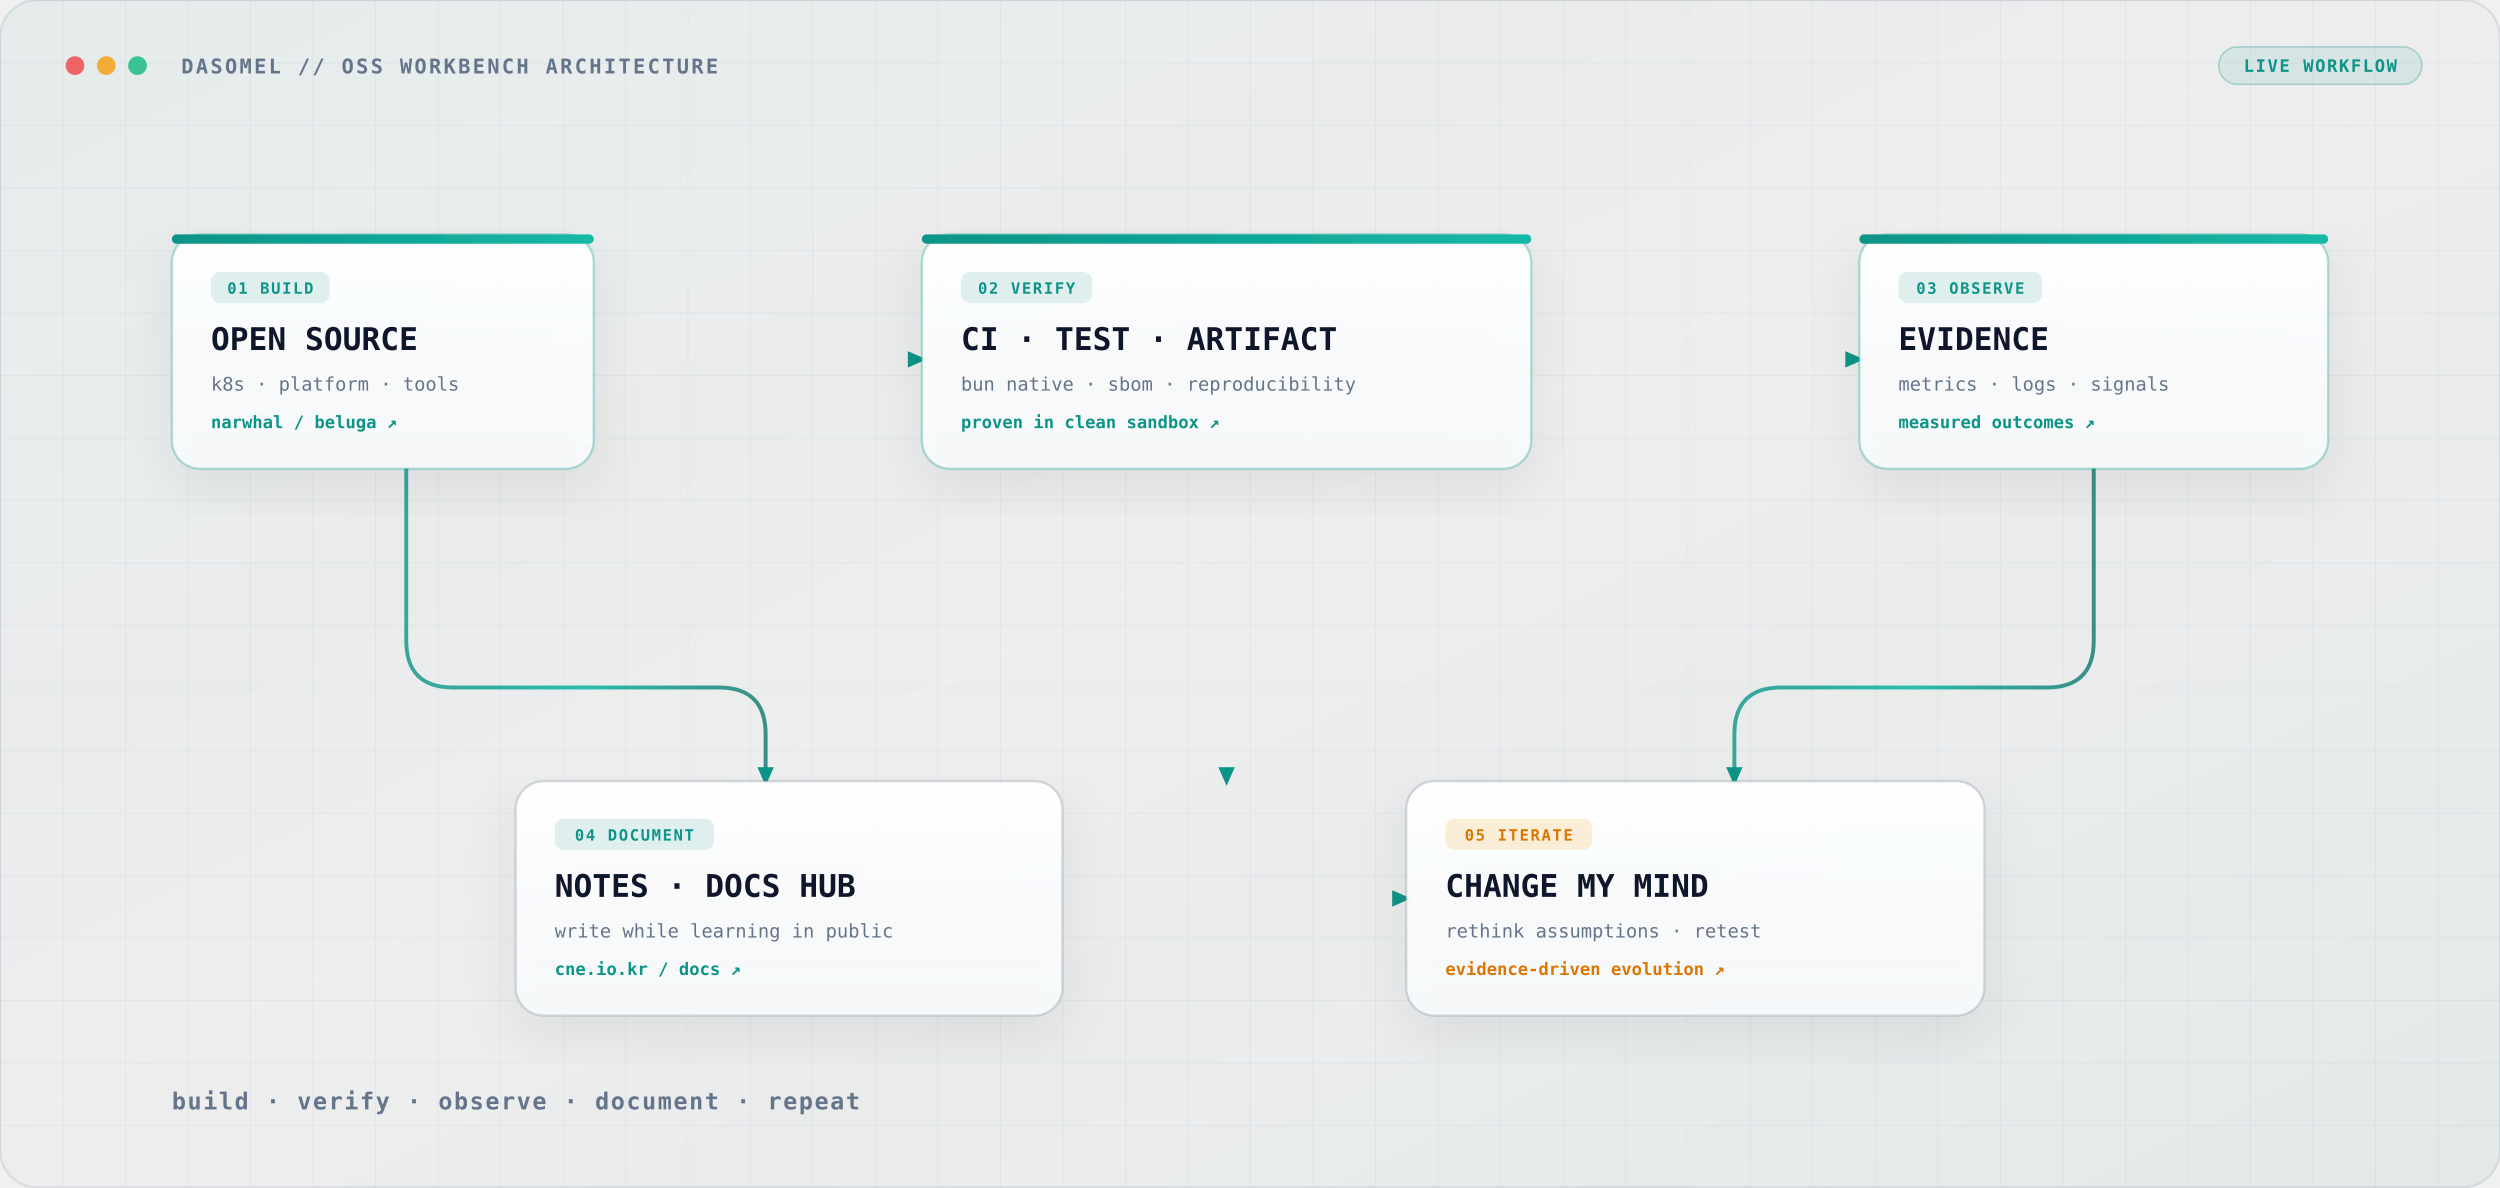
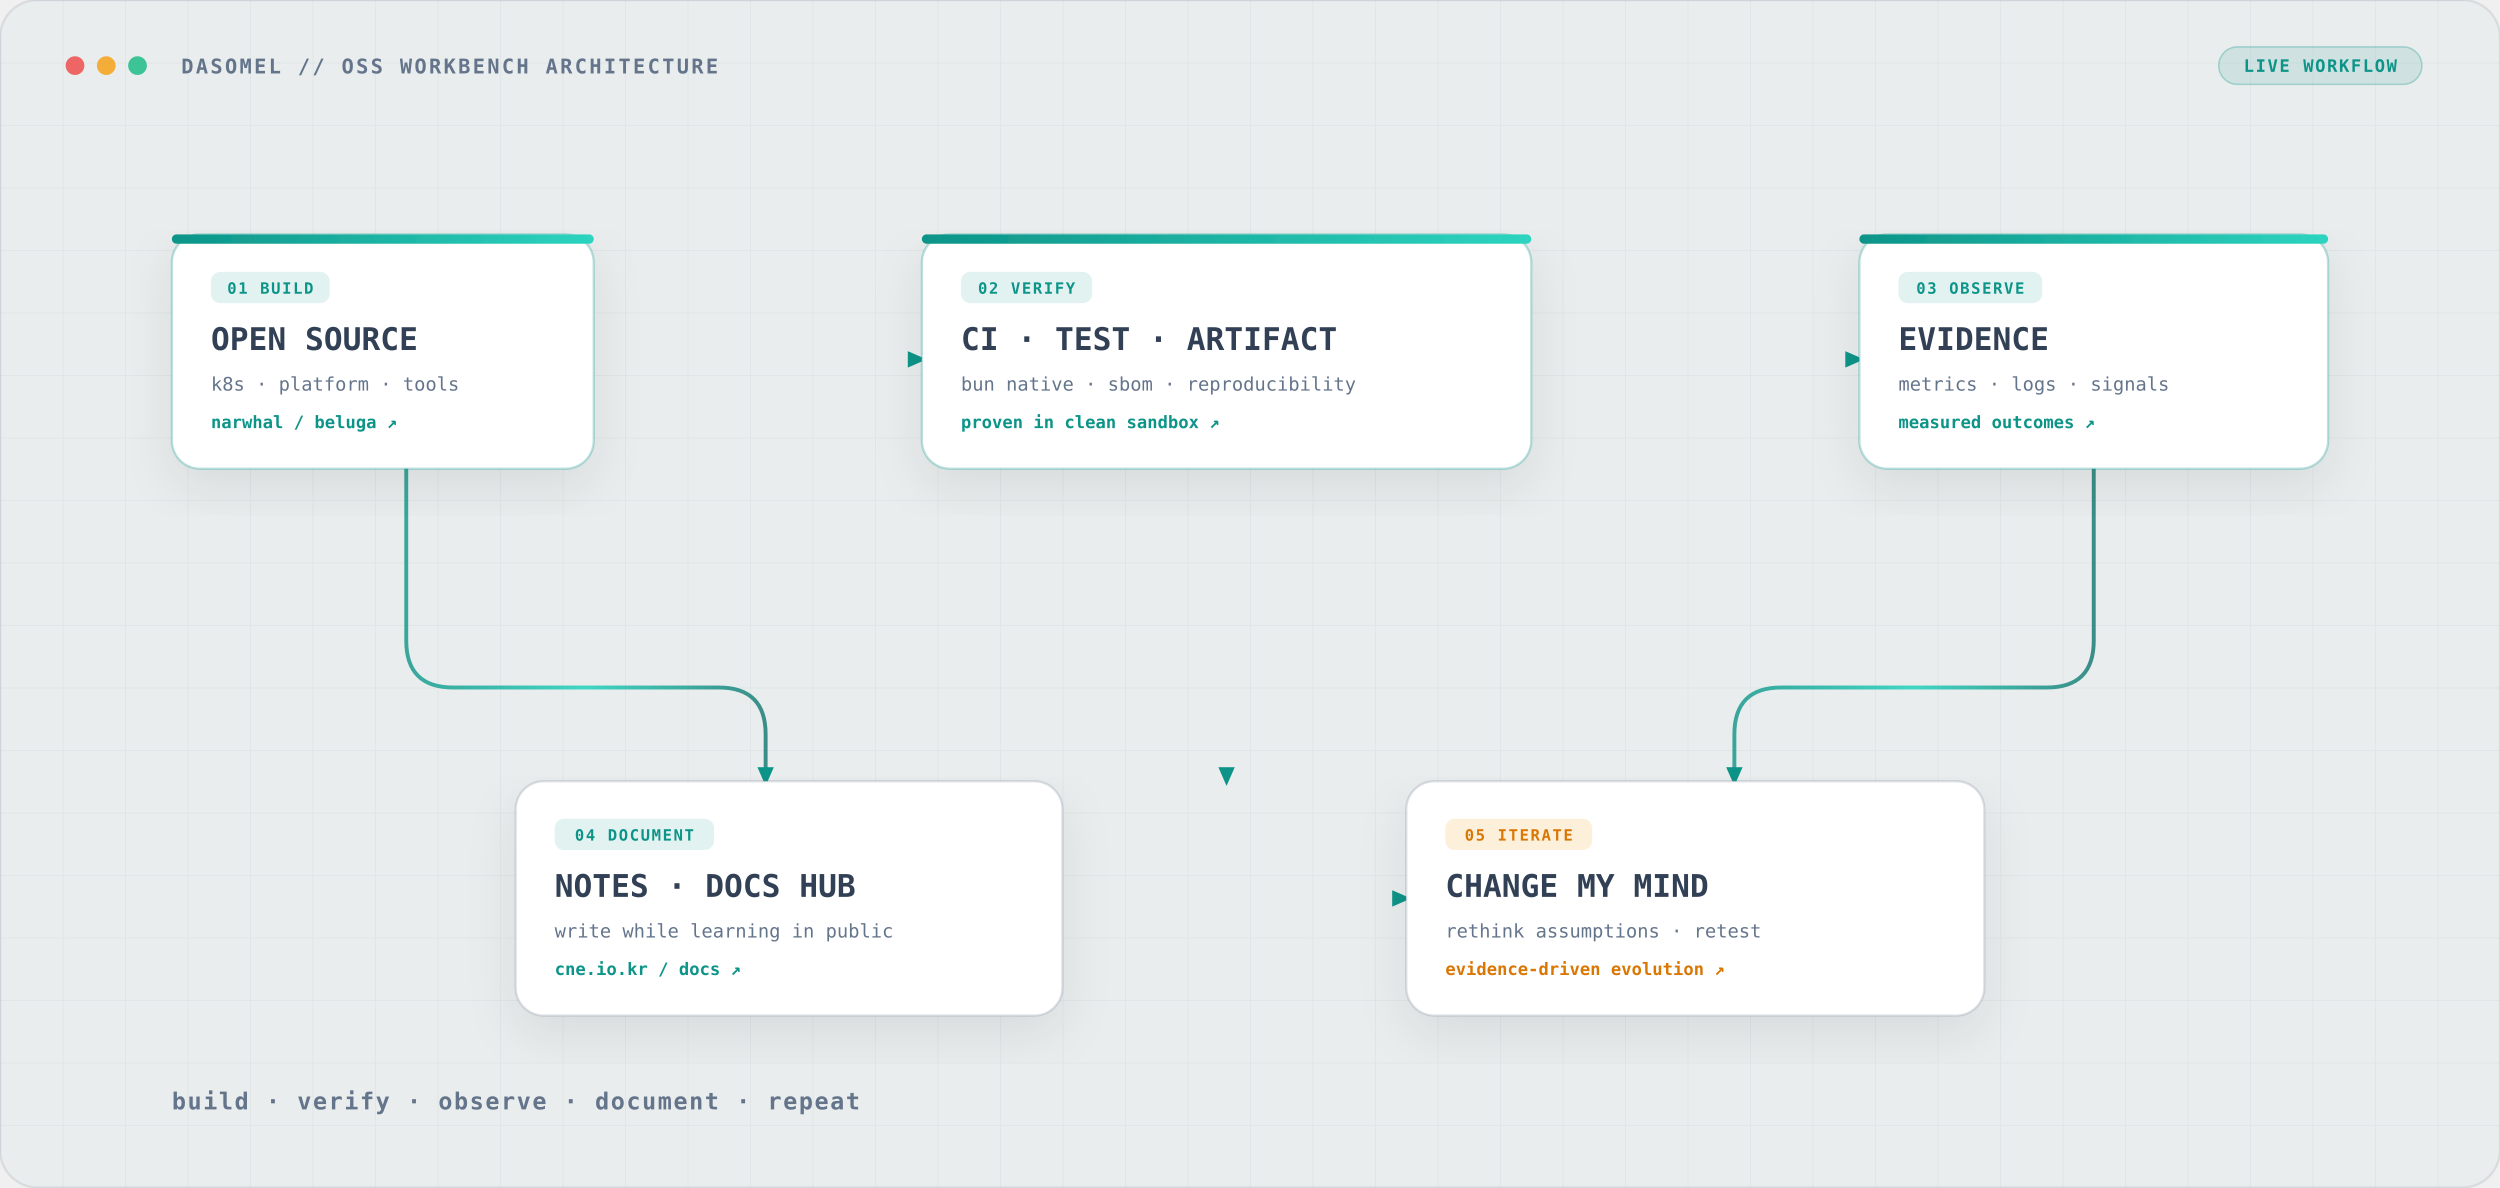
<svg xmlns="http://www.w3.org/2000/svg" viewBox="0 0 1600 760" width="100%" height="100%" role="img" aria-labelledby="t d">
  <defs>
-     <linearGradient id="canvas-bg" x1="0%" y1="0%" x2="100%" y2="100%">
-       <stop offset="0%" stop-color="#0d9488" stop-opacity="0.05" />
-       <stop offset="50%" stop-color="#64748b" stop-opacity="0.02" />
-       <stop offset="100%" stop-color="#0f766e" stop-opacity="0.06" />
-     </linearGradient>
-     <linearGradient id="card-fill" x1="0%" y1="0%" x2="0%" y2="100%">
-       <stop offset="0%" stop-color="#ffffff" stop-opacity="0.94" />
-       <stop offset="100%" stop-color="#f8fafc" stop-opacity="0.88" />
-     </linearGradient>
+     <style>
+       .wb-card-bg { fill: #ffffff; stroke: rgba(13, 148, 136, 0.28); }
+       .wb-card-doc { fill: #ffffff; stroke: rgba(100, 116, 139, 0.22); }
+       .wb-text-primary { fill: #334155; }
+       .wb-text-sub { fill: #64748b; }
+       .wb-header-text { fill: #64748b; }
+       .wb-frame { fill: rgba(13, 148, 136, 0.03); stroke: rgba(100, 116, 139, 0.15); }
+       .wb-grid-line { stroke: #64748b; stroke-opacity: 0.08; }
+ 
+       @media (prefers-color-scheme: dark) {
+         .wb-card-bg { fill: #212a36; stroke: rgba(45, 212, 191, 0.35); }
+         .wb-card-doc { fill: #212a36; stroke: rgba(77, 98, 125, 0.5); }
+         .wb-text-primary { fill: #e6edf3; }
+         .wb-text-sub { fill: #9daab6; }
+         .wb-header-text { fill: #9daab6; }
+         .wb-frame { fill: rgba(21, 27, 35, 0.95); stroke: rgba(48, 62, 80, 0.7); }
+         .wb-grid-line { stroke: #4d627d; stroke-opacity: 0.20; }
+       }
+     </style>
    <linearGradient id="accent-grad" x1="0%" y1="0%" x2="100%" y2="0%">
      <stop offset="0%" stop-color="#0d9488" />
-       <stop offset="100%" stop-color="#14b8a6" />
+       <stop offset="100%" stop-color="#2dd4bf" />
    </linearGradient>
    <linearGradient id="line-grad" x1="0%" y1="0%" x2="100%" y2="0%">
      <stop offset="0%" stop-color="#0d9488" stop-opacity="0.8" />
-       <stop offset="50%" stop-color="#14b8a6" stop-opacity="0.9" />
+       <stop offset="50%" stop-color="#2dd4bf" stop-opacity="0.9" />
      <stop offset="100%" stop-color="#0f766e" stop-opacity="0.8" />
    </linearGradient>
    <filter id="card-shadow" x="-10%" y="-10%" width="125%" height="130%">
      <feDropShadow dx="0" dy="12" stdDeviation="16" flood-color="#0f172a" flood-opacity="0.08" />
    </filter>
    <pattern id="grid-pattern" width="40" height="40" patternUnits="userSpaceOnUse">
-       <path d="M 40 0 L 0 0 0 40" fill="none" stroke="#64748b" stroke-width="1" stroke-opacity="0.08" />
+       <path d="M 40 0 L 0 0 0 40" fill="none" class="wb-grid-line" stroke-width="1" />
    </pattern>
    <marker id="arrow" viewBox="0 0 10 10" refX="6" refY="5" markerWidth="6" markerHeight="6" orient="auto-start-reverse">
      <path d="M 0 1.5 L 8 5 L 0 8.5 z" fill="#0d9488" />
    </marker>
  </defs>
-   <rect width="1600" height="760" rx="24" fill="url(#canvas-bg)" stroke="#64748b" stroke-opacity="0.15" stroke-width="1.5" />
+   <rect width="1600" height="760" rx="24" class="wb-frame" stroke-width="1.5" />
  <rect width="1600" height="760" rx="24" fill="url(#grid-pattern)" />
  <g font-family="'JetBrains Mono', ui-monospace, monospace">
    <circle cx="48" cy="42" r="6" fill="#ef4444" opacity="0.8" />
    <circle cx="68" cy="42" r="6" fill="#f59e0b" opacity="0.8" />
    <circle cx="88" cy="42" r="6" fill="#10b981" opacity="0.8" />
-     <text x="116" y="47" font-size="13" font-weight="600" fill="#64748b" letter-spacing="1.5">DASOMEL // OSS WORKBENCH ARCHITECTURE</text>
-     <rect x="1420" y="30" width="130" height="24" rx="12" fill="#0d9488" fill-opacity="0.1" stroke="#0d9488" stroke-opacity="0.3" />
+     <text x="116" y="47" font-size="13" font-weight="600" class="wb-header-text" letter-spacing="1.5">DASOMEL // OSS WORKBENCH ARCHITECTURE</text>
+     <rect x="1420" y="30" width="130" height="24" rx="12" fill="#0d9488" fill-opacity="0.12" stroke="#0d9488" stroke-opacity="0.3" />
    <text x="1485" y="46" font-size="11" font-weight="600" fill="#0d9488" text-anchor="middle" letter-spacing="1">LIVE WORKFLOW</text>
  </g>
  <g fill="none" stroke="url(#line-grad)" stroke-width="2.5" stroke-linecap="round">
    <path d="M 380 230 L 590 230" marker-end="url(#arrow)" />
    <path d="M 980 230 L 1190 230" marker-end="url(#arrow)" />
    <path d="M 260 300 L 260 410 Q 260 440 290 440 L 460 440 Q 490 440 490 470 L 490 500" marker-end="url(#arrow)" />
    <path d="M 785 300 L 785 500" marker-end="url(#arrow)" />
    <path d="M 1340 300 L 1340 410 Q 1340 440 1310 440 L 1140 440 Q 1110 440 1110 470 L 1110 500" marker-end="url(#arrow)" />
    <path d="M 680 575 L 900 575" stroke-dasharray="6 6" marker-end="url(#arrow)" />
  </g>
  <g filter="url(#card-shadow)">
-     <rect x="110" y="150" width="270" height="150" rx="18" fill="url(#card-fill)" stroke="#0d9488" stroke-opacity="0.3" stroke-width="1.5" />
+     <rect x="110" y="150" width="270" height="150" rx="18" class="wb-card-bg" stroke-width="1.5" />
    <rect x="110" y="150" width="270" height="6" rx="3" fill="url(#accent-grad)" />
    <g font-family="'JetBrains Mono', ui-monospace, monospace">
      <rect x="135" y="174" width="76" height="20" rx="6" fill="#0d9488" fill-opacity="0.12" />
      <text x="173" y="188" font-size="10" font-weight="700" fill="#0d9488" text-anchor="middle" letter-spacing="1">01 BUILD</text>
-       <text x="135" y="224" font-size="20" font-weight="700" fill="#0f172a">OPEN SOURCE</text>
-       <text x="135" y="250" font-size="12" font-weight="500" fill="#64748b">k8s · platform · tools</text>
+       <text x="135" y="224" font-size="20" font-weight="700" class="wb-text-primary">OPEN SOURCE</text>
+       <text x="135" y="250" font-size="12" font-weight="500" class="wb-text-sub">k8s · platform · tools</text>
      <text x="135" y="274" font-size="11" font-weight="600" fill="#0d9488">narwhal / beluga ↗</text>
    </g>
  </g>
  <g filter="url(#card-shadow)">
-     <rect x="590" y="150" width="390" height="150" rx="18" fill="url(#card-fill)" stroke="#0d9488" stroke-opacity="0.3" stroke-width="1.5" />
+     <rect x="590" y="150" width="390" height="150" rx="18" class="wb-card-bg" stroke-width="1.5" />
    <rect x="590" y="150" width="390" height="6" rx="3" fill="url(#accent-grad)" />
    <g font-family="'JetBrains Mono', ui-monospace, monospace">
      <rect x="615" y="174" width="84" height="20" rx="6" fill="#0d9488" fill-opacity="0.12" />
      <text x="657" y="188" font-size="10" font-weight="700" fill="#0d9488" text-anchor="middle" letter-spacing="1">02 VERIFY</text>
-       <text x="615" y="224" font-size="20" font-weight="700" fill="#0f172a">CI · TEST · ARTIFACT</text>
-       <text x="615" y="250" font-size="12" font-weight="500" fill="#64748b">bun native · sbom · reproducibility</text>
+       <text x="615" y="224" font-size="20" font-weight="700" class="wb-text-primary">CI · TEST · ARTIFACT</text>
+       <text x="615" y="250" font-size="12" font-weight="500" class="wb-text-sub">bun native · sbom · reproducibility</text>
      <text x="615" y="274" font-size="11" font-weight="600" fill="#0d9488">proven in clean sandbox ↗</text>
    </g>
  </g>
  <g filter="url(#card-shadow)">
-     <rect x="1190" y="150" width="300" height="150" rx="18" fill="url(#card-fill)" stroke="#0d9488" stroke-opacity="0.3" stroke-width="1.5" />
+     <rect x="1190" y="150" width="300" height="150" rx="18" class="wb-card-bg" stroke-width="1.5" />
    <rect x="1190" y="150" width="300" height="6" rx="3" fill="url(#accent-grad)" />
    <g font-family="'JetBrains Mono', ui-monospace, monospace">
      <rect x="1215" y="174" width="92" height="20" rx="6" fill="#0d9488" fill-opacity="0.12" />
      <text x="1261" y="188" font-size="10" font-weight="700" fill="#0d9488" text-anchor="middle" letter-spacing="1">03 OBSERVE</text>
-       <text x="1215" y="224" font-size="20" font-weight="700" fill="#0f172a">EVIDENCE</text>
-       <text x="1215" y="250" font-size="12" font-weight="500" fill="#64748b">metrics · logs · signals</text>
+       <text x="1215" y="224" font-size="20" font-weight="700" class="wb-text-primary">EVIDENCE</text>
+       <text x="1215" y="250" font-size="12" font-weight="500" class="wb-text-sub">metrics · logs · signals</text>
      <text x="1215" y="274" font-size="11" font-weight="600" fill="#0d9488">measured outcomes ↗</text>
    </g>
  </g>
  <g filter="url(#card-shadow)">
-     <rect x="330" y="500" width="350" height="150" rx="18" fill="url(#card-fill)" stroke="#64748b" stroke-opacity="0.25" stroke-width="1.5" />
+     <rect x="330" y="500" width="350" height="150" rx="18" class="wb-card-doc" stroke-width="1.5" />
    <g font-family="'JetBrains Mono', ui-monospace, monospace">
      <rect x="355" y="524" width="102" height="20" rx="6" fill="#0d9488" fill-opacity="0.12" />
      <text x="406" y="538" font-size="10" font-weight="700" fill="#0d9488" text-anchor="middle" letter-spacing="1">04 DOCUMENT</text>
-       <text x="355" y="574" font-size="20" font-weight="700" fill="#0f172a">NOTES · DOCS HUB</text>
-       <text x="355" y="600" font-size="12" font-weight="500" fill="#64748b">write while learning in public</text>
+       <text x="355" y="574" font-size="20" font-weight="700" class="wb-text-primary">NOTES · DOCS HUB</text>
+       <text x="355" y="600" font-size="12" font-weight="500" class="wb-text-sub">write while learning in public</text>
      <text x="355" y="624" font-size="11" font-weight="600" fill="#0d9488">cne.io.kr / docs ↗</text>
    </g>
  </g>
  <g filter="url(#card-shadow)">
-     <rect x="900" y="500" width="370" height="150" rx="18" fill="url(#card-fill)" stroke="#64748b" stroke-opacity="0.25" stroke-width="1.5" />
+     <rect x="900" y="500" width="370" height="150" rx="18" class="wb-card-doc" stroke-width="1.5" />
    <g font-family="'JetBrains Mono', ui-monospace, monospace">
      <rect x="925" y="524" width="94" height="20" rx="6" fill="#f59e0b" fill-opacity="0.15" />
      <text x="972" y="538" font-size="10" font-weight="700" fill="#d97706" text-anchor="middle" letter-spacing="1">05 ITERATE</text>
-       <text x="925" y="574" font-size="20" font-weight="700" fill="#0f172a">CHANGE MY MIND</text>
-       <text x="925" y="600" font-size="12" font-weight="500" fill="#64748b">rethink assumptions · retest</text>
+       <text x="925" y="574" font-size="20" font-weight="700" class="wb-text-primary">CHANGE MY MIND</text>
+       <text x="925" y="600" font-size="12" font-weight="500" class="wb-text-sub">rethink assumptions · retest</text>
      <text x="925" y="624" font-size="11" font-weight="600" fill="#d97706">evidence-driven evolution ↗</text>
    </g>
  </g>
  <g font-family="'JetBrains Mono', ui-monospace, monospace">
-     <text x="110" y="710" font-size="15" font-weight="700" fill="#64748b" letter-spacing="1">build · verify · observe · document · repeat</text>
+     <text x="110" y="710" font-size="15" font-weight="700" class="wb-header-text" letter-spacing="1">build · verify · observe · document · repeat</text>
  </g>
</svg>
